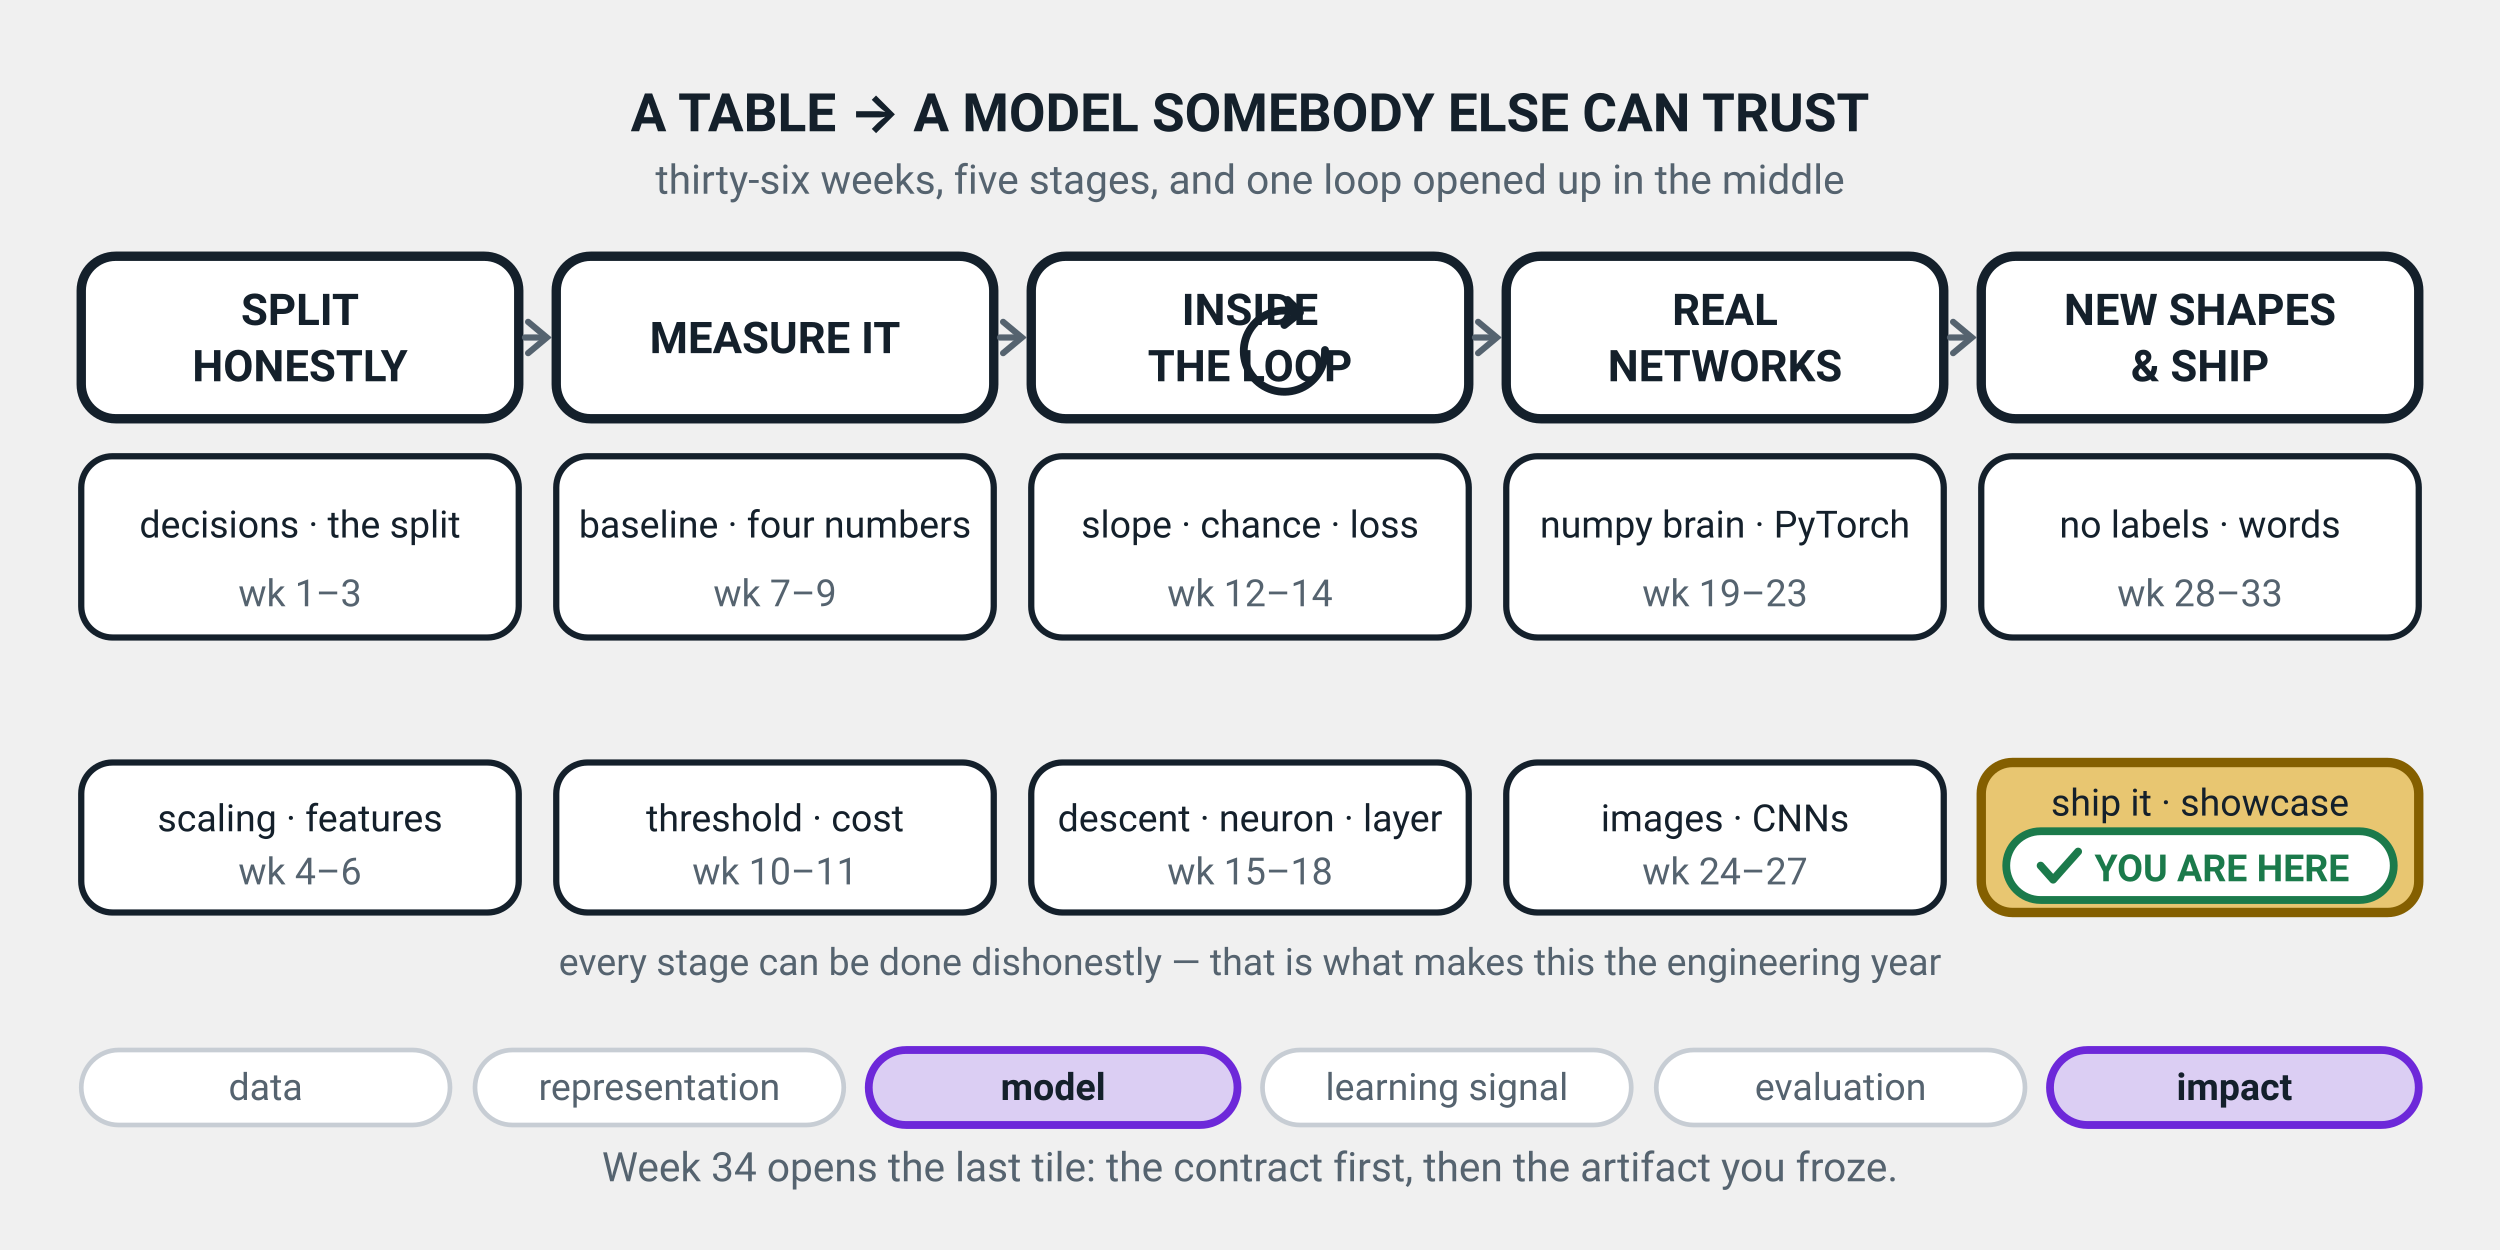
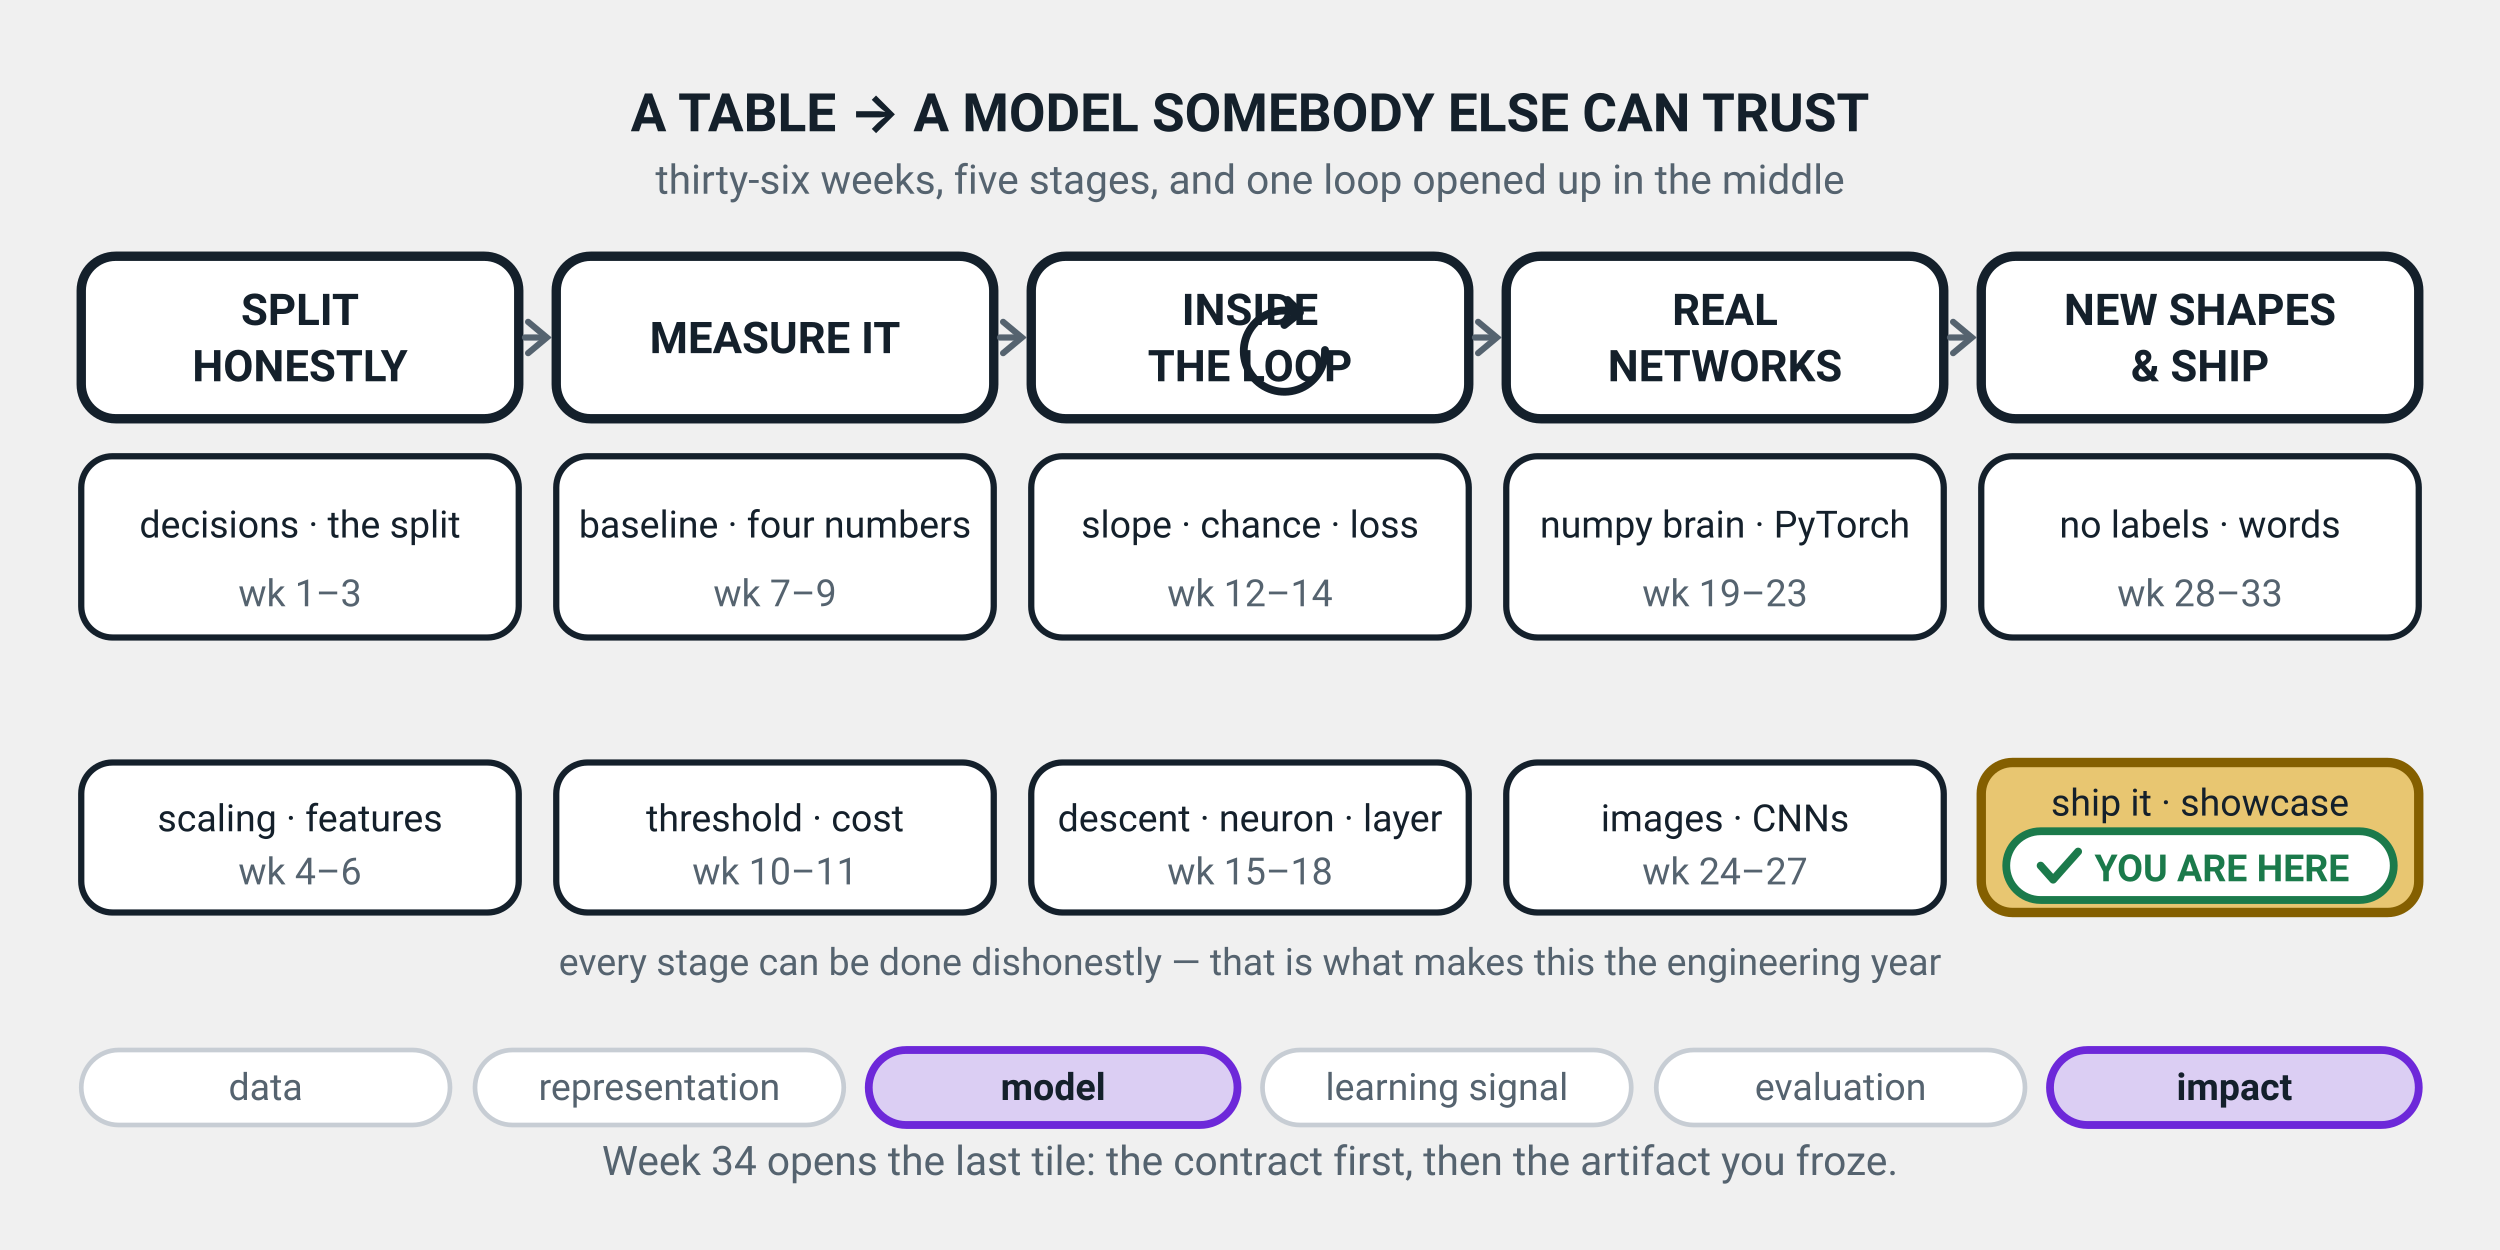
<svg xmlns="http://www.w3.org/2000/svg" viewBox="0 0 800 400" role="img" aria-labelledby="t d" font-family="ui-sans-serif, system-ui, -apple-system, 'Segoe UI', Roboto, sans-serif">
  <text x="400" y="42" text-anchor="middle" font-size="17" font-weight="700" fill="#14202B">
    A TABLE  →  A MODEL SOMEBODY ELSE CAN TRUST</text>
  <text x="400" y="62" text-anchor="middle" font-size="13" fill="#55636F">
    thirty-six weeks, five stages, and one loop opened up in the middle</text>
  <g>
    <rect x="26" y="82" width="140" height="52" rx="11" fill="#FFFFFF" stroke="#14202B" stroke-width="3" />
    <text x="96" y="104" text-anchor="middle" font-size="14" font-weight="700" fill="#14202B">SPLIT</text>
    <text x="96" y="122" text-anchor="middle" font-size="14" font-weight="700" fill="#14202B">HONESTLY</text>
    <rect x="26" y="146" width="140" height="58" rx="10" fill="#FFFFFF" stroke="#14202B" stroke-width="2" />
    <text x="96" y="172" text-anchor="middle" font-size="12" fill="#14202B">decisions · the split</text>
    <text x="96" y="194" text-anchor="middle" font-size="12" fill="#55636F">wk 1–3</text>
    <rect x="26" y="244" width="140" height="48" rx="10" fill="#FFFFFF" stroke="#14202B" stroke-width="2" />
    <text x="96" y="266" text-anchor="middle" font-size="12" fill="#14202B">scaling · features</text>
    <text x="96" y="283" text-anchor="middle" font-size="12" fill="#55636F">wk 4–6</text>
  </g>
  <g>
    <rect x="178" y="82" width="140" height="52" rx="11" fill="#FFFFFF" stroke="#14202B" stroke-width="3" />
    <text x="248" y="113" text-anchor="middle" font-size="14" font-weight="700" fill="#14202B">MEASURE IT</text>
    <rect x="178" y="146" width="140" height="58" rx="10" fill="#FFFFFF" stroke="#14202B" stroke-width="2" />
    <text x="248" y="172" text-anchor="middle" font-size="12" fill="#14202B">baseline · four numbers</text>
    <text x="248" y="194" text-anchor="middle" font-size="12" fill="#55636F">wk 7–9</text>
    <rect x="178" y="244" width="140" height="48" rx="10" fill="#FFFFFF" stroke="#14202B" stroke-width="2" />
    <text x="248" y="266" text-anchor="middle" font-size="12" fill="#14202B">threshold · cost</text>
    <text x="248" y="283" text-anchor="middle" font-size="12" fill="#55636F">wk 10–11</text>
  </g>
  <g>
    <rect x="330" y="82" width="140" height="52" rx="11" fill="#FFFFFF" stroke="#14202B" stroke-width="3" />
    <text x="400" y="104" text-anchor="middle" font-size="14" font-weight="700" fill="#14202B">INSIDE</text>
    <text x="400" y="122" text-anchor="middle" font-size="14" font-weight="700" fill="#14202B">THE LOOP</text>
    <path d="M424 112 a 13 13 0 1 1 -9 -12" fill="none" stroke="#14202B" stroke-width="2.5" stroke-linecap="round" />
    <path d="M412 96 l4 4 -5 4" fill="none" stroke="#14202B" stroke-width="2.5" stroke-linecap="round" stroke-linejoin="round" />
    <rect x="330" y="146" width="140" height="58" rx="10" fill="#FFFFFF" stroke="#14202B" stroke-width="2" />
    <text x="400" y="172" text-anchor="middle" font-size="12" fill="#14202B">slope · chance · loss</text>
    <text x="400" y="194" text-anchor="middle" font-size="12" fill="#55636F">wk 12–14</text>
    <rect x="330" y="244" width="140" height="48" rx="10" fill="#FFFFFF" stroke="#14202B" stroke-width="2" />
    <text x="400" y="266" text-anchor="middle" font-size="12" fill="#14202B">descent · neuron · layer</text>
    <text x="400" y="283" text-anchor="middle" font-size="12" fill="#55636F">wk 15–18</text>
  </g>
  <g>
    <rect x="482" y="82" width="140" height="52" rx="11" fill="#FFFFFF" stroke="#14202B" stroke-width="3" />
    <text x="552" y="104" text-anchor="middle" font-size="14" font-weight="700" fill="#14202B">REAL</text>
    <text x="552" y="122" text-anchor="middle" font-size="14" font-weight="700" fill="#14202B">NETWORKS</text>
    <rect x="482" y="146" width="140" height="58" rx="10" fill="#FFFFFF" stroke="#14202B" stroke-width="2" />
    <text x="552" y="172" text-anchor="middle" font-size="12" fill="#14202B">numpy brain · PyTorch</text>
    <text x="552" y="194" text-anchor="middle" font-size="12" fill="#55636F">wk 19–23</text>
    <rect x="482" y="244" width="140" height="48" rx="10" fill="#FFFFFF" stroke="#14202B" stroke-width="2" />
    <text x="552" y="266" text-anchor="middle" font-size="12" fill="#14202B">images · CNNs</text>
    <text x="552" y="283" text-anchor="middle" font-size="12" fill="#55636F">wk 24–27</text>
  </g>
  <g>
    <rect x="634" y="82" width="140" height="52" rx="11" fill="#FFFFFF" stroke="#14202B" stroke-width="3" />
    <text x="704" y="104" text-anchor="middle" font-size="14" font-weight="700" fill="#14202B">NEW SHAPES</text>
    <text x="704" y="122" text-anchor="middle" font-size="14" font-weight="700" fill="#14202B">&amp; SHIP</text>
    <rect x="634" y="146" width="140" height="58" rx="10" fill="#FFFFFF" stroke="#14202B" stroke-width="2" />
    <text x="704" y="172" text-anchor="middle" font-size="12" fill="#14202B">no labels · words</text>
    <text x="704" y="194" text-anchor="middle" font-size="12" fill="#55636F">wk 28–33</text>
    <rect x="634" y="244" width="140" height="48" rx="10" fill="#E8C671" stroke="#845F00" stroke-width="3" />
    <text x="704" y="261" text-anchor="middle" font-size="12" fill="#14202B">ship it · showcase</text>
    <rect x="642" y="266" width="124" height="22" rx="11" fill="#FFFFFF" stroke="#1B7A4B" stroke-width="2.5" />
    <path d="M653 277 l4 4.5 l8 -9" fill="none" stroke="#1B7A4B" stroke-width="2.5" stroke-linecap="round" stroke-linejoin="round" />
    <text x="711" y="282" text-anchor="middle" font-size="12" font-weight="700" fill="#1B7A4B">YOU ARE HERE</text>
  </g>
  <g stroke="#55636F" stroke-width="2" fill="none" stroke-linecap="round">
    <path d="M168 108 L174 108" />
    <path d="M169 103 l6 5 -6 5" />
    <path d="M320 108 L326 108" />
    <path d="M321 103 l6 5 -6 5" />
    <path d="M472 108 L478 108" />
    <path d="M473 103 l6 5 -6 5" />
    <path d="M624 108 L630 108" />
    <path d="M625 103 l6 5 -6 5" />
  </g>
  <text x="400" y="312" text-anchor="middle" font-size="12" fill="#55636F">
    every stage can be done dishonestly — that is what makes this the engineering year</text>
  <g font-size="12" text-anchor="middle">
    <rect x="26" y="336" width="118" height="24" rx="12" fill="#FFFFFF" stroke="#C7CDD4" stroke-width="1.5" />
    <text x="85" y="352" fill="#55636F">data</text>
    <rect x="152" y="336" width="118" height="24" rx="12" fill="#FFFFFF" stroke="#C7CDD4" stroke-width="1.5" />
    <text x="211" y="352" fill="#55636F">representation</text>
    <rect x="278" y="336" width="118" height="24" rx="12" fill="#DBCEF3" stroke="#6D28D9" stroke-width="2.5" />
    <text x="337" y="352" font-weight="700" fill="#14202B">model</text>
    <rect x="404" y="336" width="118" height="24" rx="12" fill="#FFFFFF" stroke="#C7CDD4" stroke-width="1.5" />
    <text x="463" y="352" fill="#55636F">learning signal</text>
    <rect x="530" y="336" width="118" height="24" rx="12" fill="#FFFFFF" stroke="#C7CDD4" stroke-width="1.5" />
    <text x="589" y="352" fill="#55636F">evaluation</text>
    <rect x="656" y="336" width="118" height="24" rx="12" fill="#DBCEF3" stroke="#6D28D9" stroke-width="2.5" />
    <text x="715" y="352" font-weight="700" fill="#14202B">impact</text>
  </g>
-   <text x="400" y="378" text-anchor="middle" font-size="13" fill="#55636F">
+   <text x="400" y="376" text-anchor="middle" font-size="13" fill="#55636F">
    Week 34 opens the last tile: the contract first, then the artifact you froze.</text>
</svg>
